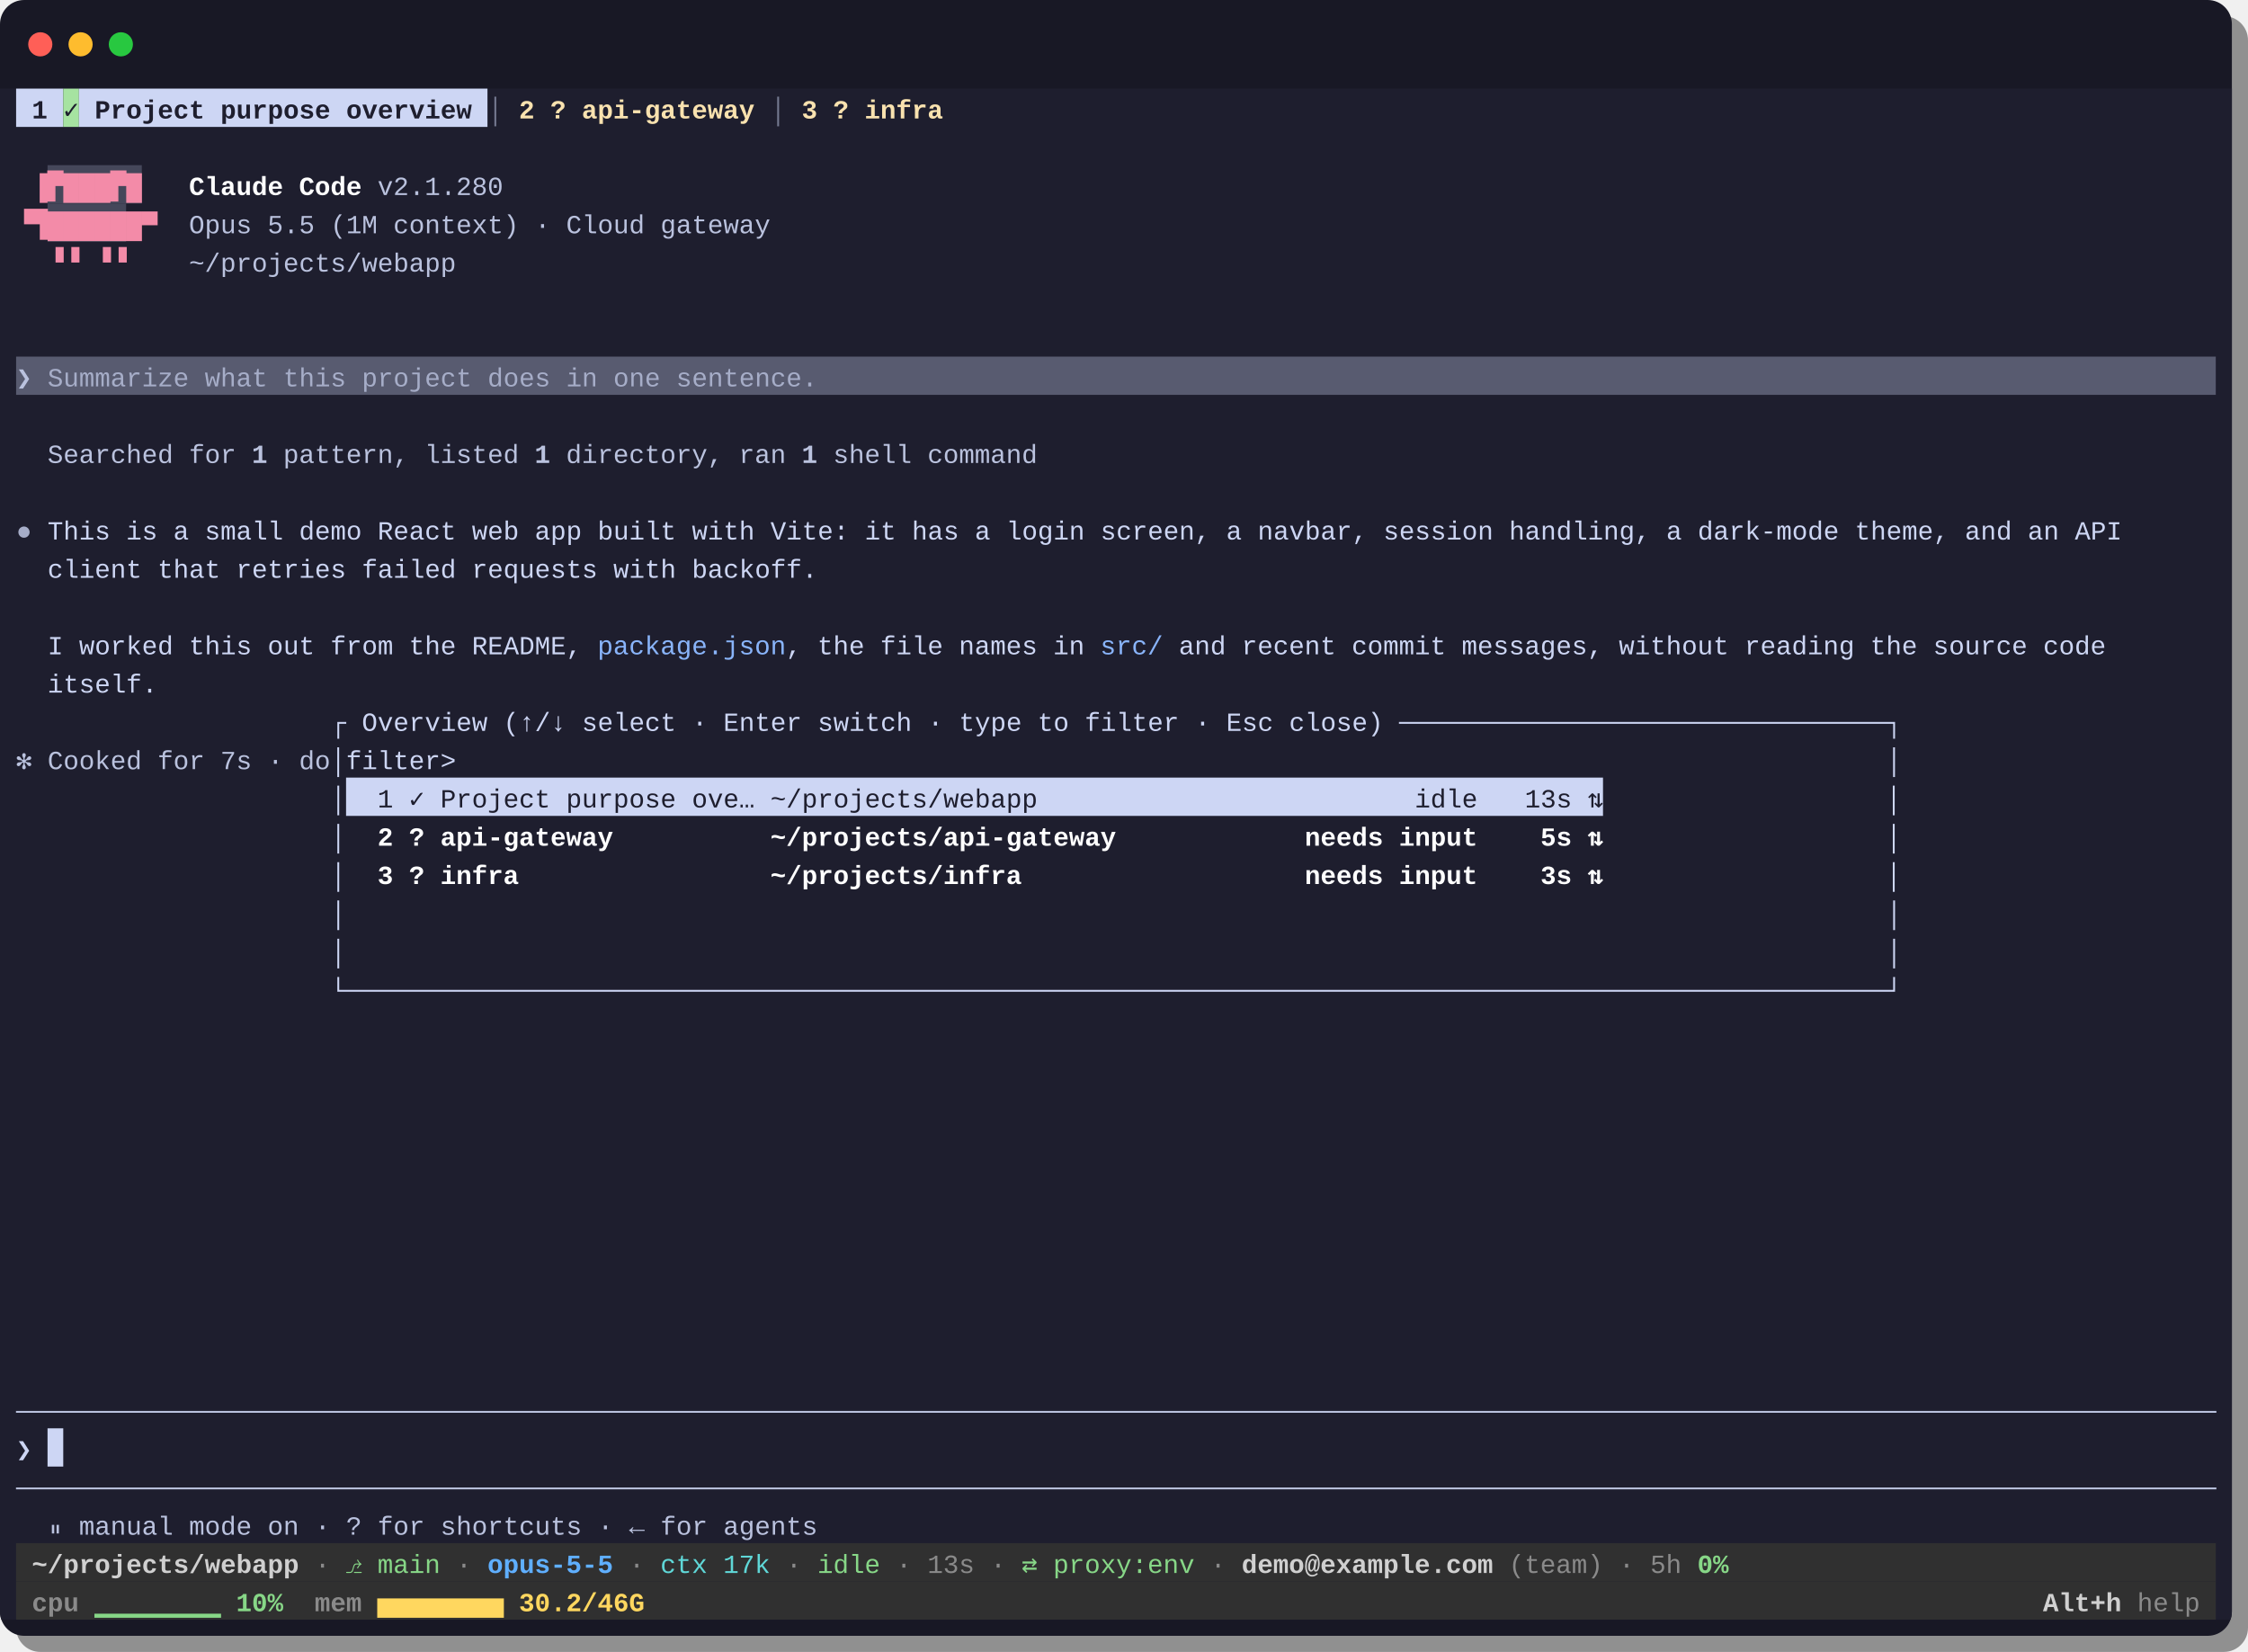
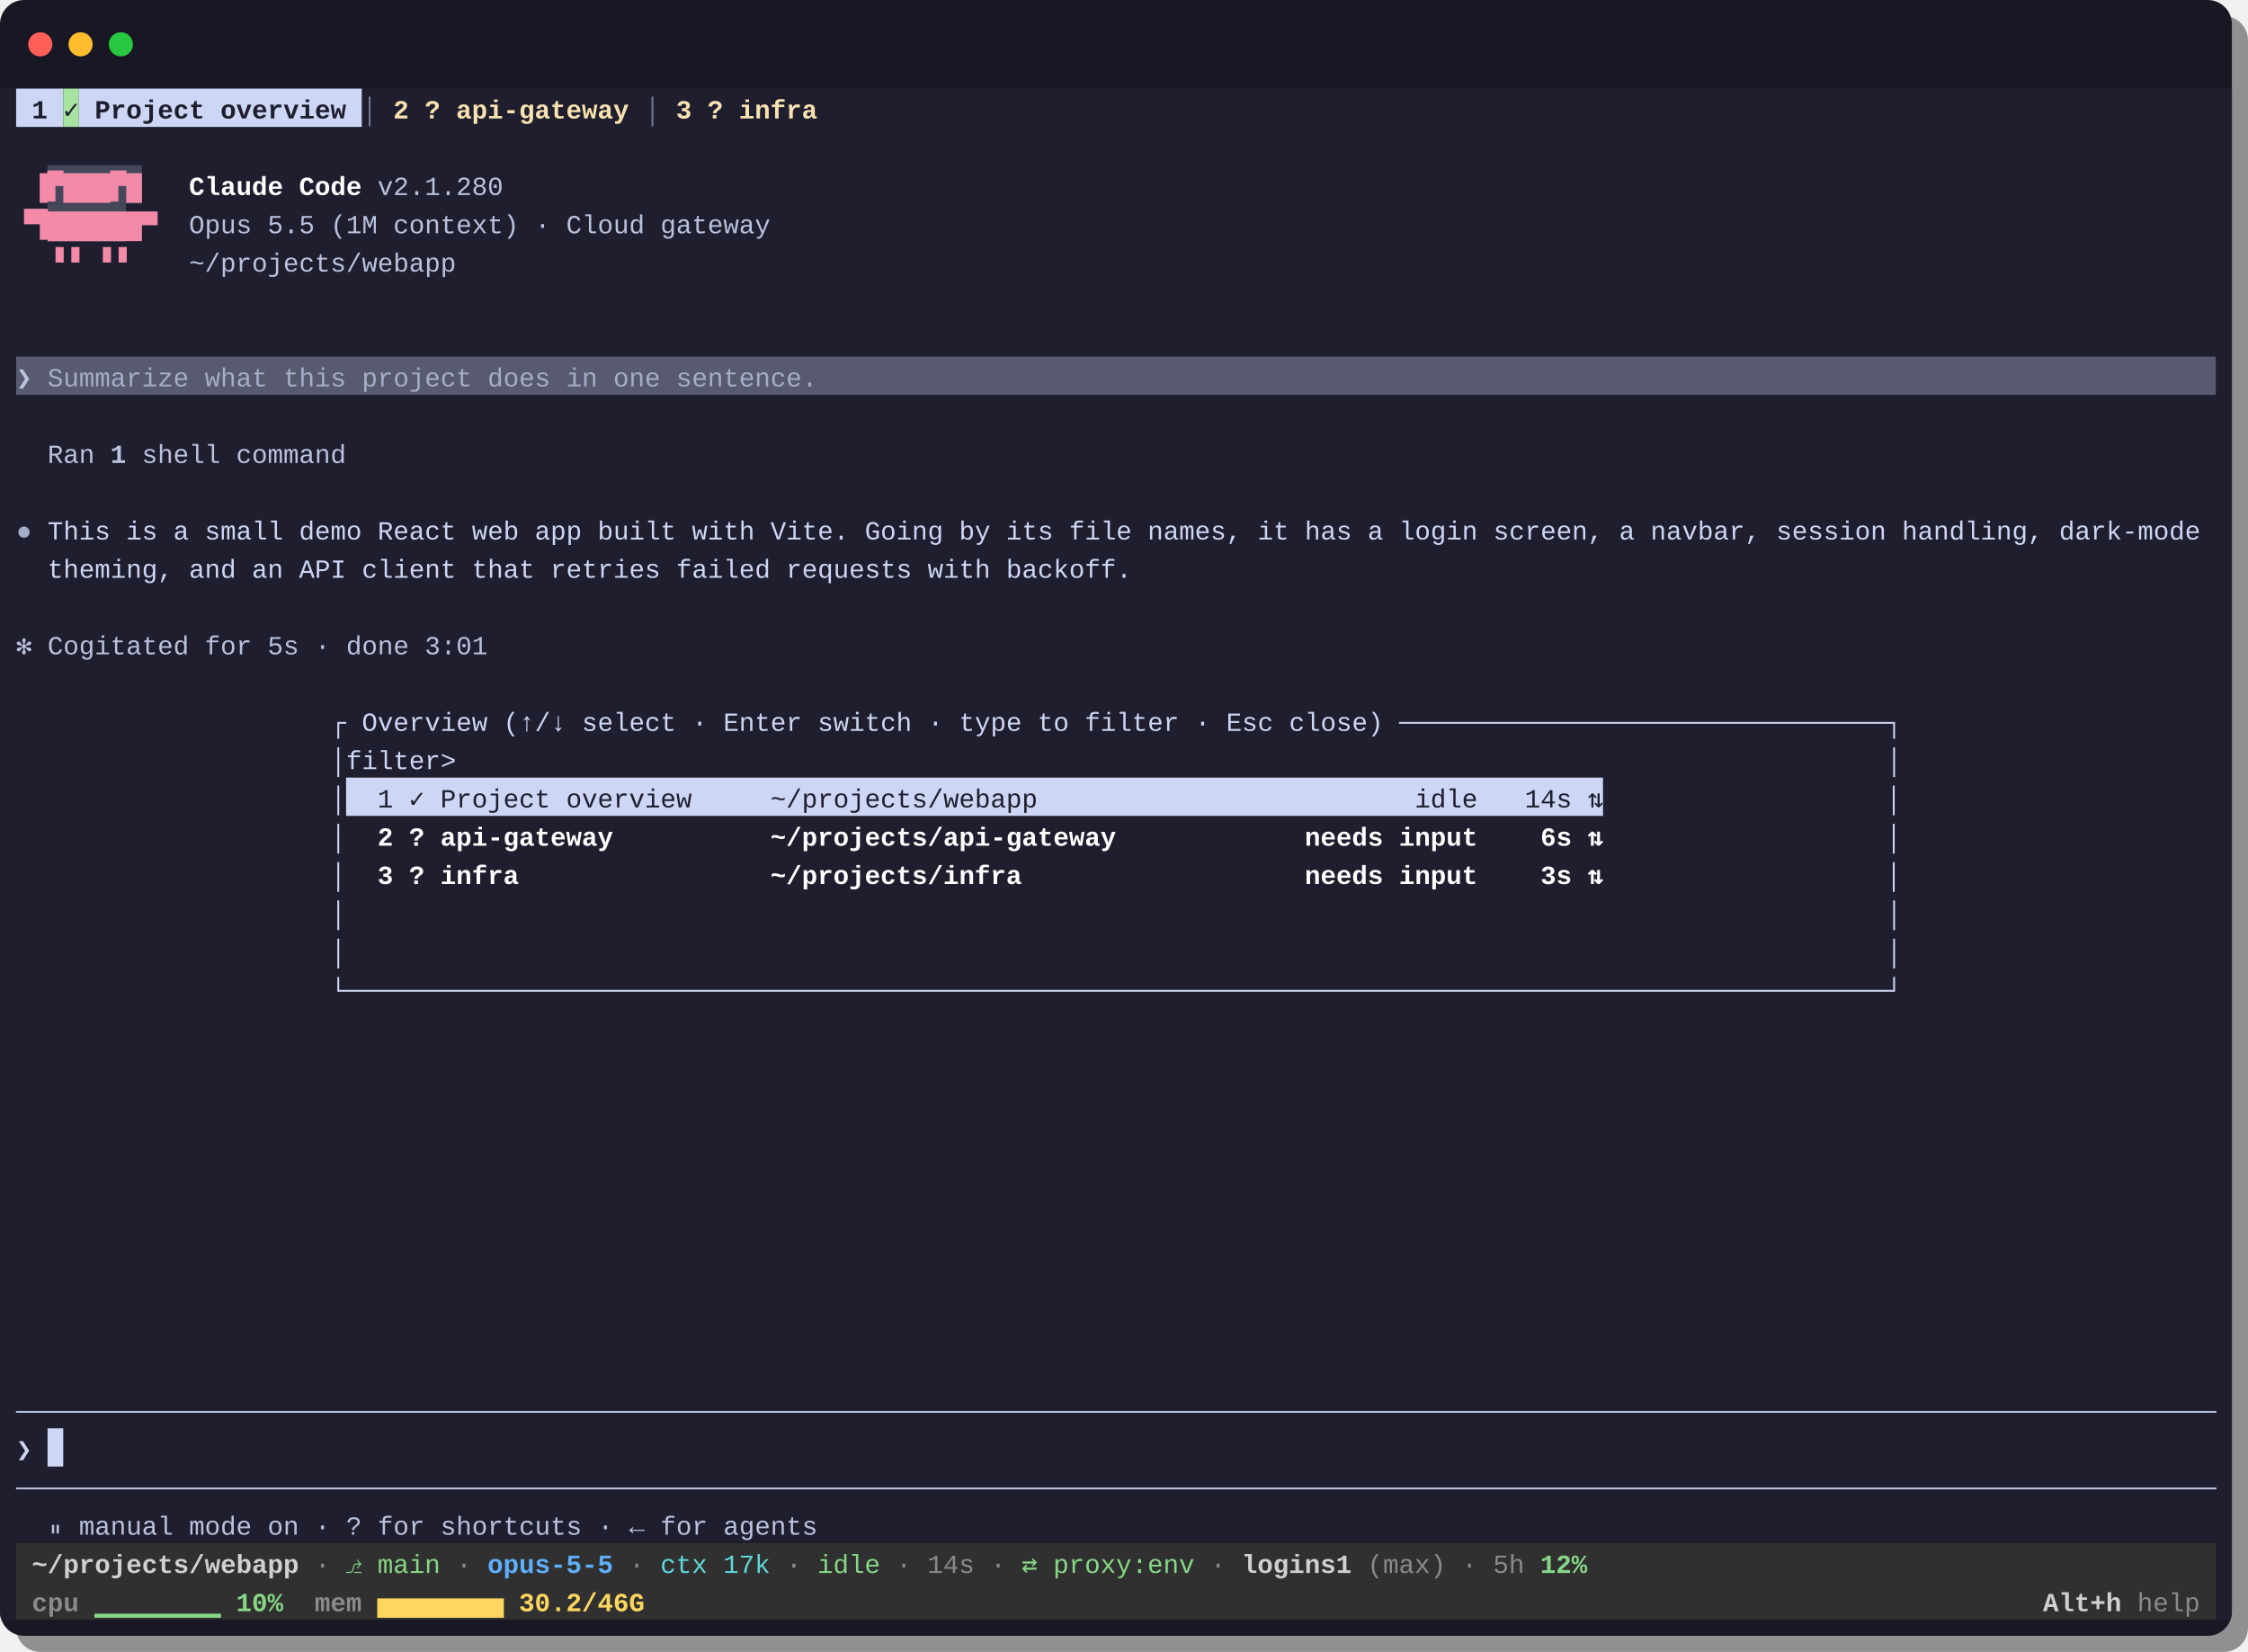
<svg xmlns="http://www.w3.org/2000/svg" width="1116" height="820" viewBox="0 0 1116 820">
  <defs>
    <style>.t { font-family: 'JetBrains Mono', 'Cascadia Code', 'Fira Code', 'Source Code Pro', 'Consolas', 'Courier New', monospace; font-size: 13px; font-feature-settings: 'liga' 0; white-space: pre; }</style>
    <clipPath id="wc">
      <rect width="1108" height="812" rx="12" ry="12" />
    </clipPath>
  </defs>
  <rect x="8" y="8" width="1108" height="812" rx="12" ry="12" fill="rgba(0,0,0,0.40)" />
  <rect width="1108" height="812" rx="12" ry="12" fill="#181825" />
  <circle cx="20" cy="22" r="6" fill="#ff5f57" />
  <circle cx="40" cy="22" r="6" fill="#febc2e" />
  <circle cx="60" cy="22" r="6" fill="#28c840" />
  <g clip-path="url(#wc)">
    <rect y="44" width="1108" height="760" fill="#1e1e2e" />
    <rect x="8.0" y="44.0" width="23.4" height="19.0" fill="#cdd6f4" />
    <rect x="31.4" y="44.0" width="7.8" height="19.0" fill="#a6e3a1" />
-     <rect x="39.2" y="44.0" width="202.8" height="19.0" fill="#cdd6f4" />
+     <rect x="39.2" y="44.0" width="140.4" height="19.0" fill="#cdd6f4" />
    <rect x="23.6" y="82.0" width="46.8" height="19.0" fill="#45475a" />
    <rect x="23.6" y="101.0" width="39.0" height="19.0" fill="#45475a" />
    <rect x="8.0" y="177.0" width="1092.0" height="19.0" fill="#585b70" />
    <rect x="171.8" y="386.0" width="624.0" height="19.0" fill="#cdd6f4" />
    <rect x="23.6" y="709.0" width="7.8" height="19.0" fill="#cdd6f4" />
    <rect x="8.0" y="766.0" width="1092.0" height="19.0" fill="#303030" />
    <rect x="8.0" y="785.0" width="1092.0" height="19.0" fill="#303030" />
    <text y="58.8" class="t" xml:space="preserve">
-       <tspan x="8.0" style="fill:#1e1e2e;font-weight:bold"> 1 ✓ Project purpose overview </tspan>
-       <tspan x="242.0" style="fill:#757a91">│</tspan>
-       <tspan x="249.8" style="fill:#f9e2af;font-weight:bold"> 2 ? api-gateway </tspan>
-       <tspan x="382.4" style="fill:#757a91">│</tspan>
-       <tspan x="390.2" style="fill:#f9e2af;font-weight:bold"> 3 ? infra </tspan>
+       <tspan x="8.0" style="fill:#1e1e2e;font-weight:bold"> 1 ✓ Project overview </tspan>
+       <tspan x="179.6" style="fill:#757a91">│</tspan>
+       <tspan x="187.4" style="fill:#f9e2af;font-weight:bold"> 2 ? api-gateway </tspan>
+       <tspan x="320.0" style="fill:#757a91">│</tspan>
+       <tspan x="327.8" style="fill:#f9e2af;font-weight:bold"> 3 ? infra </tspan>
    </text>
    <text y="77.8" class="t" xml:space="preserve" />
    <text y="96.8" class="t" xml:space="preserve">
      <tspan x="8.0" style="fill:#f38ba8"> ▐▛███▛█</tspan>
      <tspan x="93.8" style="fill:#ffffff;font-weight:bold">Claude Code</tspan>
      <tspan x="187.4" style="fill:#bac2de">v2.1.280</tspan>
    </text>
    <text y="115.8" class="t" xml:space="preserve">
      <tspan x="8.0" style="fill:#f38ba8">▝▜██████▀</tspan>
      <tspan x="93.8" style="fill:#bac2de">Opus 5.5 (1M context) · Cloud gateway</tspan>
    </text>
    <text y="134.8" class="t" xml:space="preserve">
      <tspan x="8.0" style="fill:#f38ba8">  ▝▝ ▝▝  </tspan>
      <tspan x="93.8" style="fill:#bac2de">~/projects/webapp</tspan>
    </text>
    <text y="153.8" class="t" xml:space="preserve" />
    <text y="172.8" class="t" xml:space="preserve" />
    <text y="191.8" class="t" xml:space="preserve">
      <tspan x="8.0" style="fill:#bac2de">❯ </tspan>
      <tspan x="23.6" style="fill:#a6adc8">Summarize what this project does in one sentence.</tspan>
    </text>
    <text y="210.8" class="t" xml:space="preserve" />
    <text y="229.8" class="t" xml:space="preserve">
-       <tspan x="23.6" style="fill:#bac2de">Searched for </tspan>
-       <tspan x="125.0" style="fill:#bac2de;font-weight:bold">1</tspan>
-       <tspan x="132.8" style="fill:#bac2de"> pattern, listed </tspan>
-       <tspan x="265.4" style="fill:#bac2de;font-weight:bold">1</tspan>
-       <tspan x="273.2" style="fill:#bac2de"> directory, ran </tspan>
-       <tspan x="398.0" style="fill:#bac2de;font-weight:bold">1</tspan>
-       <tspan x="405.8" style="fill:#bac2de"> shell command </tspan>
+       <tspan x="23.6" style="fill:#bac2de">Ran </tspan>
+       <tspan x="54.8" style="fill:#bac2de;font-weight:bold">1</tspan>
+       <tspan x="62.6" style="fill:#bac2de"> shell command </tspan>
    </text>
    <text y="248.8" class="t" xml:space="preserve" />
    <text y="267.8" class="t" xml:space="preserve">
      <tspan x="8.0" style="fill:#a6adc8">●</tspan>
-       <tspan x="15.8" style="fill:#cdd6f4"> This is a small demo React web app built with Vite: it has a login screen, a navbar, session handling, a dark-mode theme, and an API      </tspan>
+       <tspan x="15.8" style="fill:#cdd6f4"> This is a small demo React web app built with Vite. Going by its file names, it has a login screen, a navbar, session handling, dark-mode </tspan>
    </text>
    <text y="286.8" class="t" xml:space="preserve">
-       <tspan x="8.0" style="fill:#cdd6f4">  client that retries failed requests with backoff.                                                                                         </tspan>
+       <tspan x="8.0" style="fill:#cdd6f4">  theming, and an API client that retries failed requests with backoff.                                                                     </tspan>
    </text>
    <text y="305.8" class="t" xml:space="preserve" />
    <text y="324.8" class="t" xml:space="preserve">
-       <tspan x="8.0" style="fill:#cdd6f4">  I worked this out from the README, </tspan>
-       <tspan x="296.6" style="fill:#89b4fa">package.json</tspan>
-       <tspan x="390.2" style="fill:#cdd6f4">, the file names in </tspan>
-       <tspan x="546.2" style="fill:#89b4fa">src/</tspan>
-       <tspan x="577.4" style="fill:#cdd6f4"> and recent commit messages, without reading the source code       </tspan>
+       <tspan x="8.0" style="fill:#bac2de">✻</tspan>
+       <tspan x="23.6" style="fill:#bac2de">Cogitated for 5s · done 3:01</tspan>
    </text>
-     <text y="343.8" class="t" xml:space="preserve">
-       <tspan x="8.0" style="fill:#cdd6f4">  itself.                                                                                                                                   </tspan>
-     </text>
+     <text y="343.8" class="t" xml:space="preserve" />
    <text y="362.8" class="t" xml:space="preserve">
      <tspan x="8.0" style="fill:#cdd6f4">                    ┌ Overview (↑/↓ select · Enter switch · type to filter · Esc close) ───────────────────────────────┐                    </tspan>
    </text>
    <text y="381.8" class="t" xml:space="preserve">
-       <tspan x="8.0" style="fill:#bac2de">✻</tspan>
-       <tspan x="23.6" style="fill:#bac2de">Cooked for 7s · do</tspan>
-       <tspan x="164.0" style="fill:#cdd6f4">│filter&gt;                                                                                           │                    </tspan>
+       <tspan x="8.0" style="fill:#cdd6f4">                    │filter&gt;                                                                                           │                    </tspan>
    </text>
    <text y="400.8" class="t" xml:space="preserve">
      <tspan x="8.0" style="fill:#cdd6f4">                    │</tspan>
-       <tspan x="171.8" style="fill:#1e1e2e">  1 ✓ Project purpose ove… ~/projects/webapp                        idle   13s ⇅</tspan>
+       <tspan x="171.8" style="fill:#1e1e2e">  1 ✓ Project overview     ~/projects/webapp                        idle   14s ⇅</tspan>
      <tspan x="795.8" style="fill:#cdd6f4">                  │                    </tspan>
    </text>
    <text y="419.8" class="t" xml:space="preserve">
      <tspan x="8.0" style="fill:#cdd6f4">                    │</tspan>
-       <tspan x="171.8" style="fill:#ffffff;font-weight:bold">  2 ? api-gateway          ~/projects/api-gateway            needs input    5s ⇅</tspan>
+       <tspan x="171.8" style="fill:#ffffff;font-weight:bold">  2 ? api-gateway          ~/projects/api-gateway            needs input    6s ⇅</tspan>
      <tspan x="795.8" style="fill:#cdd6f4">                  │                    </tspan>
    </text>
    <text y="438.8" class="t" xml:space="preserve">
      <tspan x="8.0" style="fill:#cdd6f4">                    │</tspan>
      <tspan x="171.8" style="fill:#ffffff;font-weight:bold">  3 ? infra                ~/projects/infra                  needs input    3s ⇅</tspan>
      <tspan x="795.8" style="fill:#cdd6f4">                  │                    </tspan>
    </text>
    <text y="457.8" class="t" xml:space="preserve">
      <tspan x="8.0" style="fill:#cdd6f4">                    │                                                                                                  │                    </tspan>
    </text>
    <text y="476.8" class="t" xml:space="preserve">
      <tspan x="8.0" style="fill:#cdd6f4">                    │                                                                                                  │                    </tspan>
    </text>
    <text y="495.8" class="t" xml:space="preserve">
      <tspan x="8.0" style="fill:#cdd6f4">                    └──────────────────────────────────────────────────────────────────────────────────────────────────┘                    </tspan>
    </text>
    <text y="514.8" class="t" xml:space="preserve" />
    <text y="533.8" class="t" xml:space="preserve" />
    <text y="552.8" class="t" xml:space="preserve" />
    <text y="571.8" class="t" xml:space="preserve" />
    <text y="590.8" class="t" xml:space="preserve" />
    <text y="609.8" class="t" xml:space="preserve" />
    <text y="628.8" class="t" xml:space="preserve" />
    <text y="647.8" class="t" xml:space="preserve" />
    <text y="666.8" class="t" xml:space="preserve" />
    <text y="685.8" class="t" xml:space="preserve" />
    <text y="704.8" class="t" xml:space="preserve">
      <tspan x="8.0" style="fill:#bac2de">────────────────────────────────────────────────────────────────────────────────────────────────────────────────────────────────────────────</tspan>
    </text>
    <text y="723.8" class="t" xml:space="preserve">
      <tspan x="8.0" style="fill:#cdd6f4">❯ </tspan>
    </text>
    <text y="742.8" class="t" xml:space="preserve">
      <tspan x="8.0" style="fill:#bac2de">────────────────────────────────────────────────────────────────────────────────────────────────────────────────────────────────────────────</tspan>
    </text>
    <text y="761.8" class="t" xml:space="preserve">
      <tspan x="23.6" style="fill:#bac2de">⏸ manual mode on · ? for shortcuts · ← for agents</tspan>
    </text>
    <text y="780.8" class="t" xml:space="preserve">
      <tspan x="15.8" style="fill:#d0d0d0;font-weight:bold">~/projects/webapp</tspan>
      <tspan x="148.4" style="fill:#8a8a8a"> · </tspan>
      <tspan x="171.8" style="fill:#87d787">⎇ main</tspan>
      <tspan x="218.6" style="fill:#8a8a8a"> · </tspan>
      <tspan x="242.0" style="fill:#5fafff;font-weight:bold">opus-5-5</tspan>
      <tspan x="304.4" style="fill:#8a8a8a"> · </tspan>
      <tspan x="327.8" style="fill:#5fd7d7">ctx 17k</tspan>
      <tspan x="382.4" style="fill:#8a8a8a"> · </tspan>
      <tspan x="405.8" style="fill:#87d787">idle</tspan>
-       <tspan x="437.0" style="fill:#8a8a8a"> · 13s · </tspan>
+       <tspan x="437.0" style="fill:#8a8a8a"> · 14s · </tspan>
      <tspan x="507.2" style="fill:#87d787">⇄ proxy:env</tspan>
      <tspan x="593.0" style="fill:#8a8a8a"> · </tspan>
-       <tspan x="616.4" style="fill:#d0d0d0;font-weight:bold">demo@example.com</tspan>
-       <tspan x="741.2" style="fill:#8a8a8a"> (team) · 5h </tspan>
-       <tspan x="842.6" style="fill:#87d787;font-weight:bold">0%</tspan>
+       <tspan x="616.4" style="fill:#d0d0d0;font-weight:bold">logins1</tspan>
+       <tspan x="671.0" style="fill:#8a8a8a"> (max) · 5h </tspan>
+       <tspan x="764.6" style="fill:#87d787;font-weight:bold">12%</tspan>
    </text>
    <text y="799.8" class="t" xml:space="preserve">
      <tspan x="15.8" style="fill:#8a8a8a;font-weight:bold">cpu</tspan>
      <tspan x="47.0" style="fill:#87d787">▁▁▁▁▁▁▁▁</tspan>
      <tspan x="117.2" style="fill:#87d787;font-weight:bold">10%</tspan>
      <tspan x="156.2" style="fill:#8a8a8a;font-weight:bold">mem</tspan>
      <tspan x="187.4" style="fill:#ffd75f">▅▅▅▅▅▅▅▅</tspan>
      <tspan x="257.6" style="fill:#ffd75f;font-weight:bold">30.2/46G</tspan>
      <tspan x="1014.2" style="fill:#d0d0d0;font-weight:bold">Alt+h</tspan>
      <tspan x="1053.2" style="fill:#8a8a8a"> help </tspan>
    </text>
  </g>
</svg>
